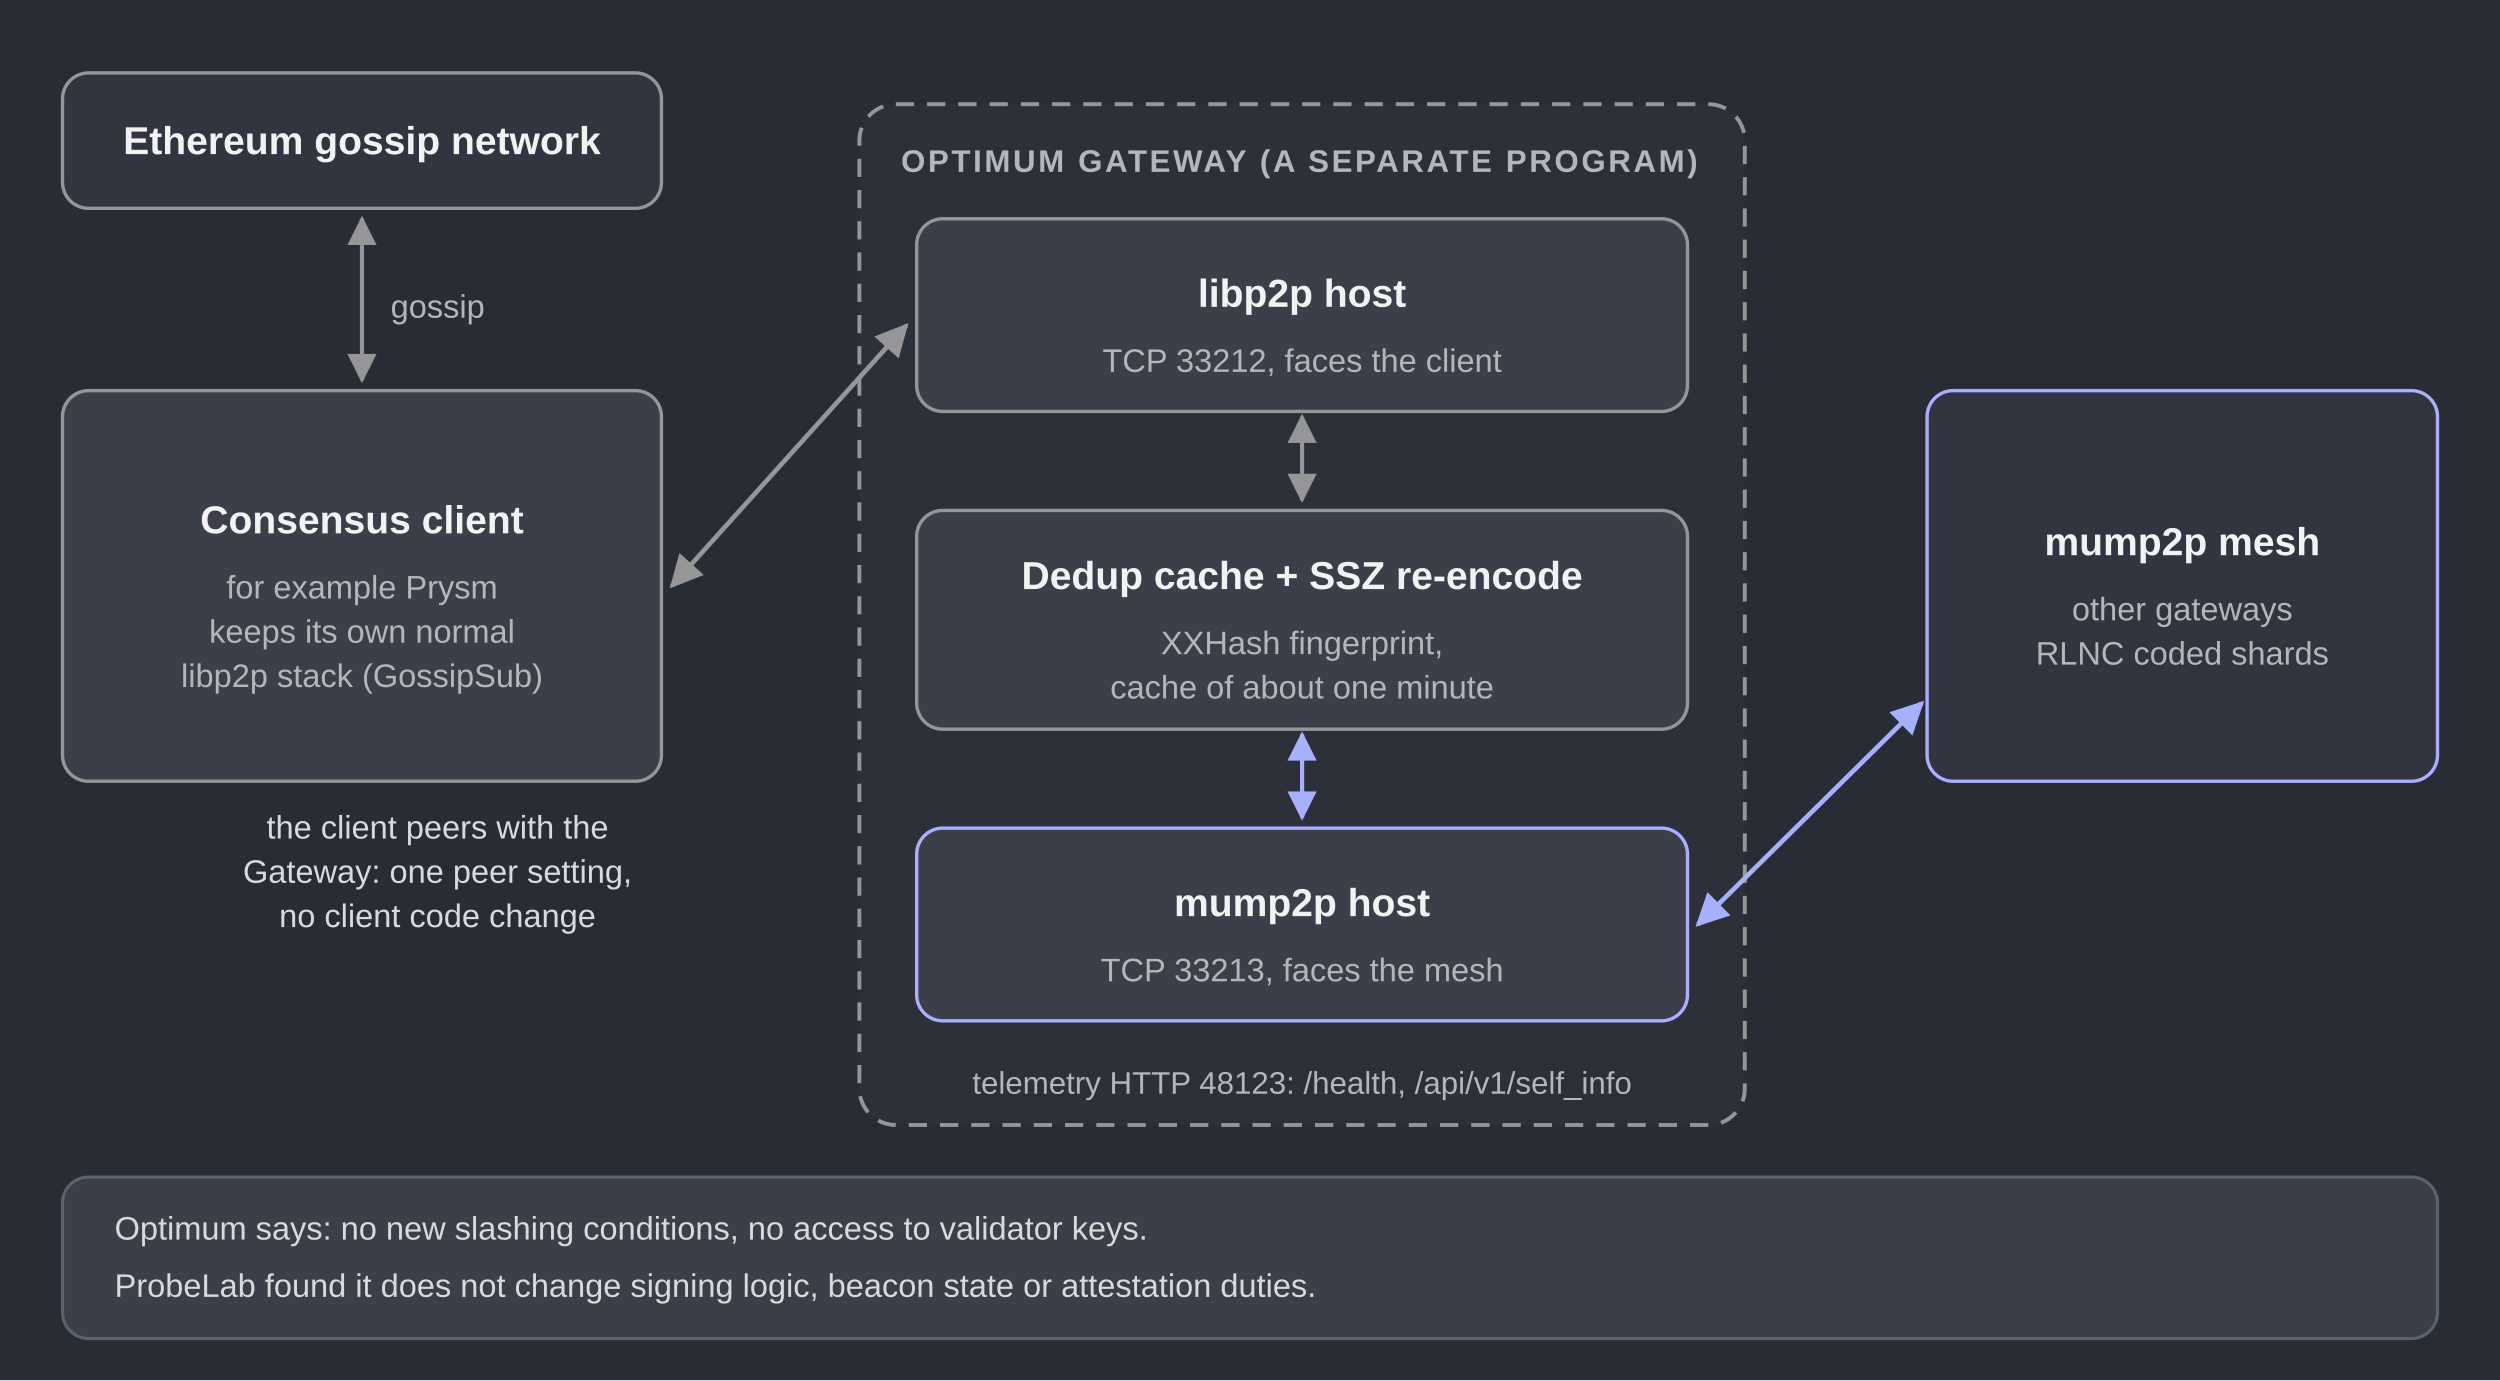
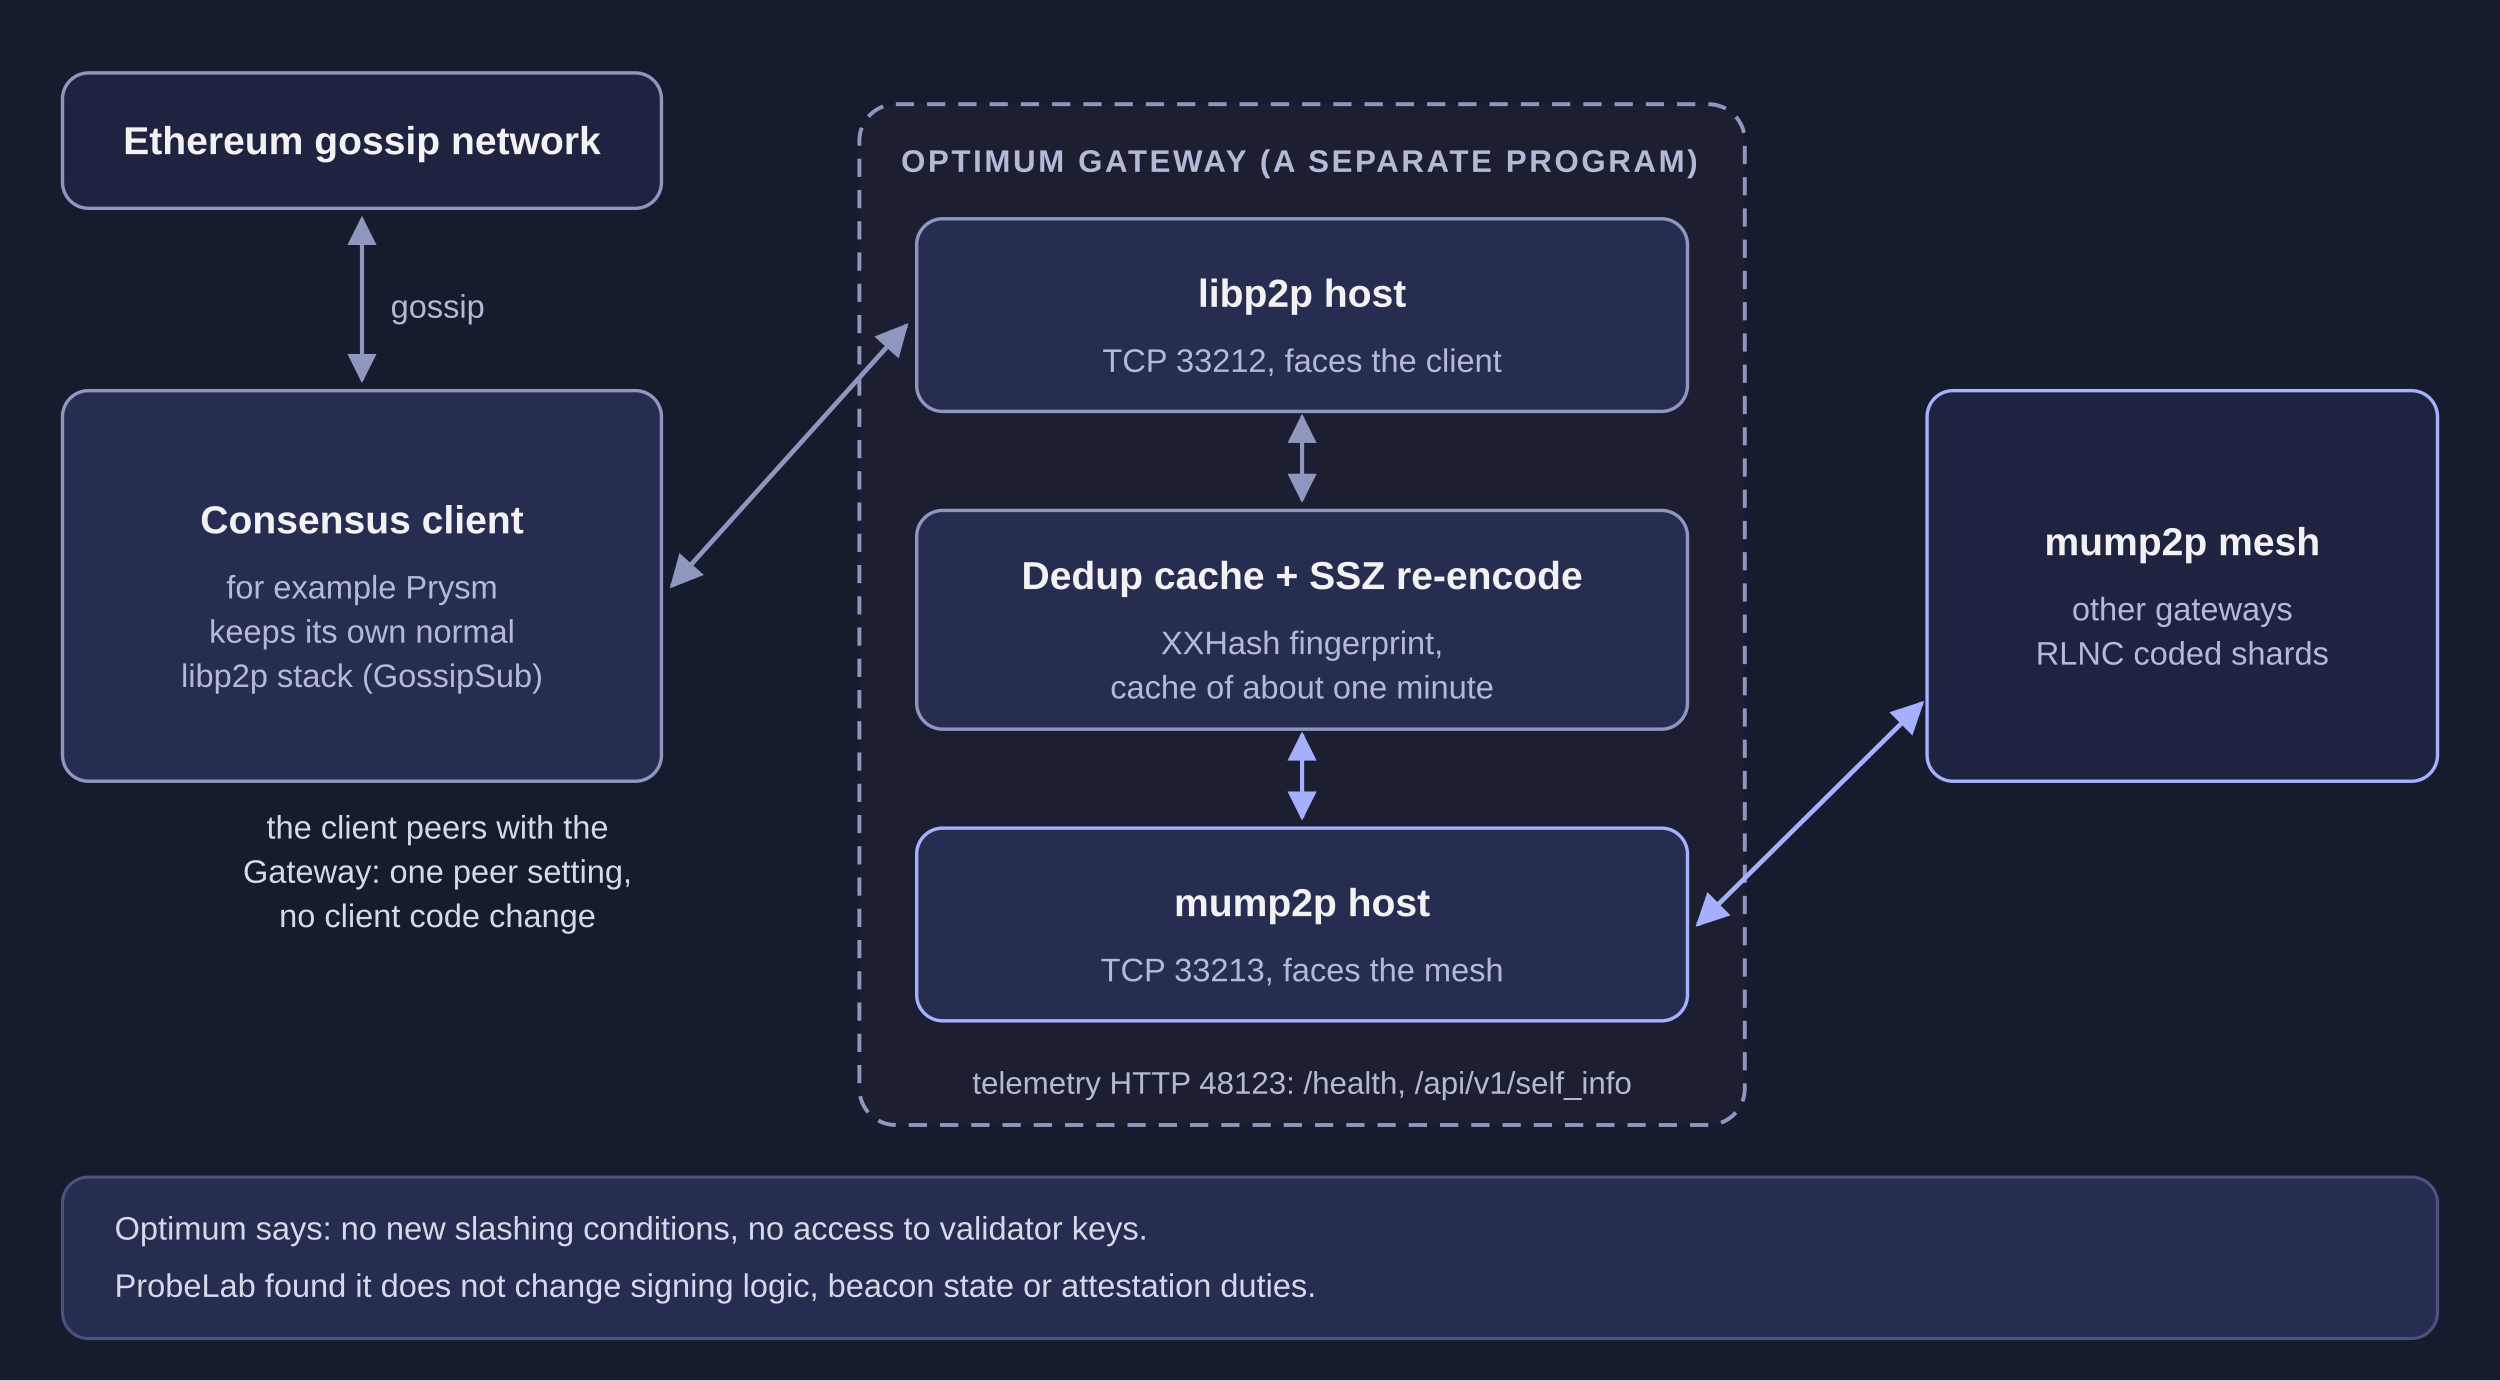
<svg xmlns="http://www.w3.org/2000/svg" viewBox="0 0 960 530" font-family="Helvetica Neue, Arial, sans-serif">
  <defs>
    <marker id="a" viewBox="0 0 10 10" refX="9" refY="5" markerWidth="7" markerHeight="7" orient="auto-start-reverse">
-       <path d="M0 0L10 5L0 10z" fill="#969698" />
+       <path d="M0 0L10 5L0 10z" fill="#8F97BF" />
    </marker>
    <marker id="aw" viewBox="0 0 10 10" refX="9" refY="5" markerWidth="7" markerHeight="7" orient="auto-start-reverse">
      <path d="M0 0L10 5L0 10z" fill="#E3C27A" />
    </marker>
    <marker id="al" viewBox="0 0 10 10" refX="9" refY="5" markerWidth="7" markerHeight="7" orient="auto-start-reverse">
      <path d="M0 0L10 5L0 10z" fill="#A6B0FF" />
    </marker>
    <marker id="ab" viewBox="0 0 10 10" refX="9" refY="5" markerWidth="7" markerHeight="7" orient="auto-start-reverse">
      <path d="M0 0L10 5L0 10z" fill="#93C3EA" />
    </marker>
  </defs>
-   <rect width="960" height="530" fill="#282C35" />
-   <rect x="24" y="28" width="230" height="52" rx="10" fill="#30353F" stroke="#969698" stroke-width="1.3" />
+   <rect width="960" height="530" fill="#171B2E" />
+   <rect x="24" y="28" width="230" height="52" rx="10" fill="#1E2340" stroke="#8F97BF" stroke-width="1.3" />
  <text x="139.0" y="59.2" fill="#F2F2F3" font-size="15" font-weight="600" text-anchor="middle">Ethereum gossip network</text>
-   <rect x="24" y="150" width="230" height="150" rx="10" fill="#3A3F4A" stroke="#969698" stroke-width="1.3" />
+   <rect x="24" y="150" width="230" height="150" rx="10" fill="#272D50" stroke="#8F97BF" stroke-width="1.3" />
  <text x="139.0" y="204.8" fill="#F2F2F3" font-size="15" font-weight="600" text-anchor="middle">Consensus client</text>
-   <text x="139.0" y="229.8" fill="#B4B6BC" font-size="12.5" font-weight="400" text-anchor="middle">for example Prysm</text>
-   <text x="139.0" y="246.8" fill="#B4B6BC" font-size="12.5" font-weight="400" text-anchor="middle">keeps its own normal</text>
-   <text x="139.0" y="263.8" fill="#B4B6BC" font-size="12.5" font-weight="400" text-anchor="middle">libp2p stack (GossipSub)</text>
-   <line x1="139" y1="84" x2="139" y2="146" stroke="#969698" stroke-width="1.6" marker-end="url(#a)" marker-start="url(#a)" />
-   <text x="150" y="122" fill="#B4B6BC" font-size="12.5" font-weight="400" text-anchor="start">gossip</text>
-   <rect x="330" y="40" width="340" height="392" rx="14" fill="rgba(255,255,255,0.02)" stroke="#969698" stroke-width="1.5" stroke-dasharray="7 5" />
-   <text x="346" y="66" fill="#B4B6BC" font-size="12" font-weight="600" text-anchor="start" letter-spacing="1">OPTIMUM GATEWAY (A SEPARATE PROGRAM)</text>
-   <rect x="352" y="84" width="296" height="74" rx="10" fill="#3A3F4A" stroke="#969698" stroke-width="1.3" />
+   <text x="139.0" y="229.8" fill="#B4B9D6" font-size="12.5" font-weight="400" text-anchor="middle">for example Prysm</text>
+   <text x="139.0" y="246.8" fill="#B4B9D6" font-size="12.5" font-weight="400" text-anchor="middle">keeps its own normal</text>
+   <text x="139.0" y="263.8" fill="#B4B9D6" font-size="12.5" font-weight="400" text-anchor="middle">libp2p stack (GossipSub)</text>
+   <line x1="139" y1="84" x2="139" y2="146" stroke="#8F97BF" stroke-width="1.6" marker-end="url(#a)" marker-start="url(#a)" />
+   <text x="150" y="122" fill="#B4B9D6" font-size="12.5" font-weight="400" text-anchor="start">gossip</text>
+   <rect x="330" y="40" width="340" height="392" rx="14" fill="rgba(255,255,255,0.02)" stroke="#8F97BF" stroke-width="1.5" stroke-dasharray="7 5" />
+   <text x="346" y="66" fill="#B4B9D6" font-size="12" font-weight="600" text-anchor="start" letter-spacing="1">OPTIMUM GATEWAY (A SEPARATE PROGRAM)</text>
+   <rect x="352" y="84" width="296" height="74" rx="10" fill="#272D50" stroke="#8F97BF" stroke-width="1.3" />
  <text x="500.0" y="117.8" fill="#F2F2F3" font-size="15" font-weight="600" text-anchor="middle">libp2p host</text>
-   <text x="500.0" y="142.8" fill="#B4B6BC" font-size="12.5" font-weight="400" text-anchor="middle">TCP 33212, faces the client</text>
-   <rect x="352" y="196" width="296" height="84" rx="10" fill="#3A3F4A" stroke="#969698" stroke-width="1.3" />
+   <text x="500.0" y="142.8" fill="#B4B9D6" font-size="12.5" font-weight="400" text-anchor="middle">TCP 33212, faces the client</text>
+   <rect x="352" y="196" width="296" height="84" rx="10" fill="#272D50" stroke="#8F97BF" stroke-width="1.3" />
  <text x="500.0" y="226.2" fill="#F2F2F3" font-size="15" font-weight="600" text-anchor="middle">Dedup cache + SSZ re-encode</text>
-   <text x="500.0" y="251.2" fill="#B4B6BC" font-size="12.5" font-weight="400" text-anchor="middle">XXHash fingerprint,</text>
-   <text x="500.0" y="268.2" fill="#B4B6BC" font-size="12.5" font-weight="400" text-anchor="middle">cache of about one minute</text>
-   <rect x="352" y="318" width="296" height="74" rx="10" fill="#3A3F4A" stroke="#A6B0FF" stroke-width="1.3" />
+   <text x="500.0" y="251.2" fill="#B4B9D6" font-size="12.5" font-weight="400" text-anchor="middle">XXHash fingerprint,</text>
+   <text x="500.0" y="268.2" fill="#B4B9D6" font-size="12.5" font-weight="400" text-anchor="middle">cache of about one minute</text>
+   <rect x="352" y="318" width="296" height="74" rx="10" fill="#272D50" stroke="#A6B0FF" stroke-width="1.3" />
  <text x="500.0" y="351.8" fill="#F2F2F3" font-size="15" font-weight="600" text-anchor="middle">mump2p host</text>
-   <text x="500.0" y="376.8" fill="#B4B6BC" font-size="12.5" font-weight="400" text-anchor="middle">TCP 33213, faces the mesh</text>
-   <line x1="500" y1="160" x2="500" y2="192" stroke="#969698" stroke-width="1.6" marker-end="url(#a)" marker-start="url(#a)" />
+   <text x="500.0" y="376.8" fill="#B4B9D6" font-size="12.5" font-weight="400" text-anchor="middle">TCP 33213, faces the mesh</text>
+   <line x1="500" y1="160" x2="500" y2="192" stroke="#8F97BF" stroke-width="1.6" marker-end="url(#a)" marker-start="url(#a)" />
  <line x1="500" y1="282" x2="500" y2="314" stroke="#A6B0FF" stroke-width="1.6" marker-end="url(#al)" marker-start="url(#al)" />
-   <text x="500" y="420" fill="#B4B6BC" font-size="12" font-weight="400" text-anchor="middle">telemetry HTTP 48123: /health, /api/v1/self_info</text>
-   <line x1="258" y1="225" x2="348" y2="125" stroke="#969698" stroke-width="1.8" marker-end="url(#a)" marker-start="url(#a)" />
-   <text x="168" y="322" fill="#D9DADC" font-size="12.5" font-weight="400" text-anchor="middle">the client peers with the</text>
-   <text x="168" y="339" fill="#D9DADC" font-size="12.5" font-weight="400" text-anchor="middle">Gateway: one peer setting,</text>
-   <text x="168" y="356" fill="#D9DADC" font-size="12.5" font-weight="400" text-anchor="middle">no client code change</text>
-   <rect x="740" y="150" width="196" height="150" rx="10" fill="#30353F" stroke="#A6B0FF" stroke-width="1.3" />
+   <text x="500" y="420" fill="#B4B9D6" font-size="12" font-weight="400" text-anchor="middle">telemetry HTTP 48123: /health, /api/v1/self_info</text>
+   <line x1="258" y1="225" x2="348" y2="125" stroke="#8F97BF" stroke-width="1.8" marker-end="url(#a)" marker-start="url(#a)" />
+   <text x="168" y="322" fill="#D6D9EA" font-size="12.5" font-weight="400" text-anchor="middle">the client peers with the</text>
+   <text x="168" y="339" fill="#D6D9EA" font-size="12.5" font-weight="400" text-anchor="middle">Gateway: one peer setting,</text>
+   <text x="168" y="356" fill="#D6D9EA" font-size="12.5" font-weight="400" text-anchor="middle">no client code change</text>
+   <rect x="740" y="150" width="196" height="150" rx="10" fill="#1E2340" stroke="#A6B0FF" stroke-width="1.3" />
  <text x="838.0" y="213.2" fill="#F2F2F3" font-size="15" font-weight="600" text-anchor="middle">mump2p mesh</text>
-   <text x="838.0" y="238.2" fill="#B4B6BC" font-size="12.5" font-weight="400" text-anchor="middle">other gateways</text>
-   <text x="838.0" y="255.2" fill="#B4B6BC" font-size="12.5" font-weight="400" text-anchor="middle">RLNC coded shards</text>
+   <text x="838.0" y="238.2" fill="#B4B9D6" font-size="12.5" font-weight="400" text-anchor="middle">other gateways</text>
+   <text x="838.0" y="255.2" fill="#B4B9D6" font-size="12.5" font-weight="400" text-anchor="middle">RLNC coded shards</text>
  <line x1="652" y1="355" x2="738" y2="270" stroke="#A6B0FF" stroke-width="1.8" marker-end="url(#al)" marker-start="url(#al)" />
-   <rect x="24" y="452" width="912" height="62" rx="10" fill="#3A3F4A" stroke="#5B616D" stroke-width="1.2" />
-   <text x="44" y="476" fill="#D9DADC" font-size="12.5" font-weight="400" text-anchor="start">Optimum says: no new slashing conditions, no access to validator keys.</text>
-   <text x="44" y="498" fill="#D9DADC" font-size="12.5" font-weight="400" text-anchor="start">ProbeLab found it does not change signing logic, beacon state or attestation duties.</text>
+   <rect x="24" y="452" width="912" height="62" rx="10" fill="#272D50" stroke="#4A5280" stroke-width="1.2" />
+   <text x="44" y="476" fill="#D6D9EA" font-size="12.5" font-weight="400" text-anchor="start">Optimum says: no new slashing conditions, no access to validator keys.</text>
+   <text x="44" y="498" fill="#D6D9EA" font-size="12.5" font-weight="400" text-anchor="start">ProbeLab found it does not change signing logic, beacon state or attestation duties.</text>
</svg>
